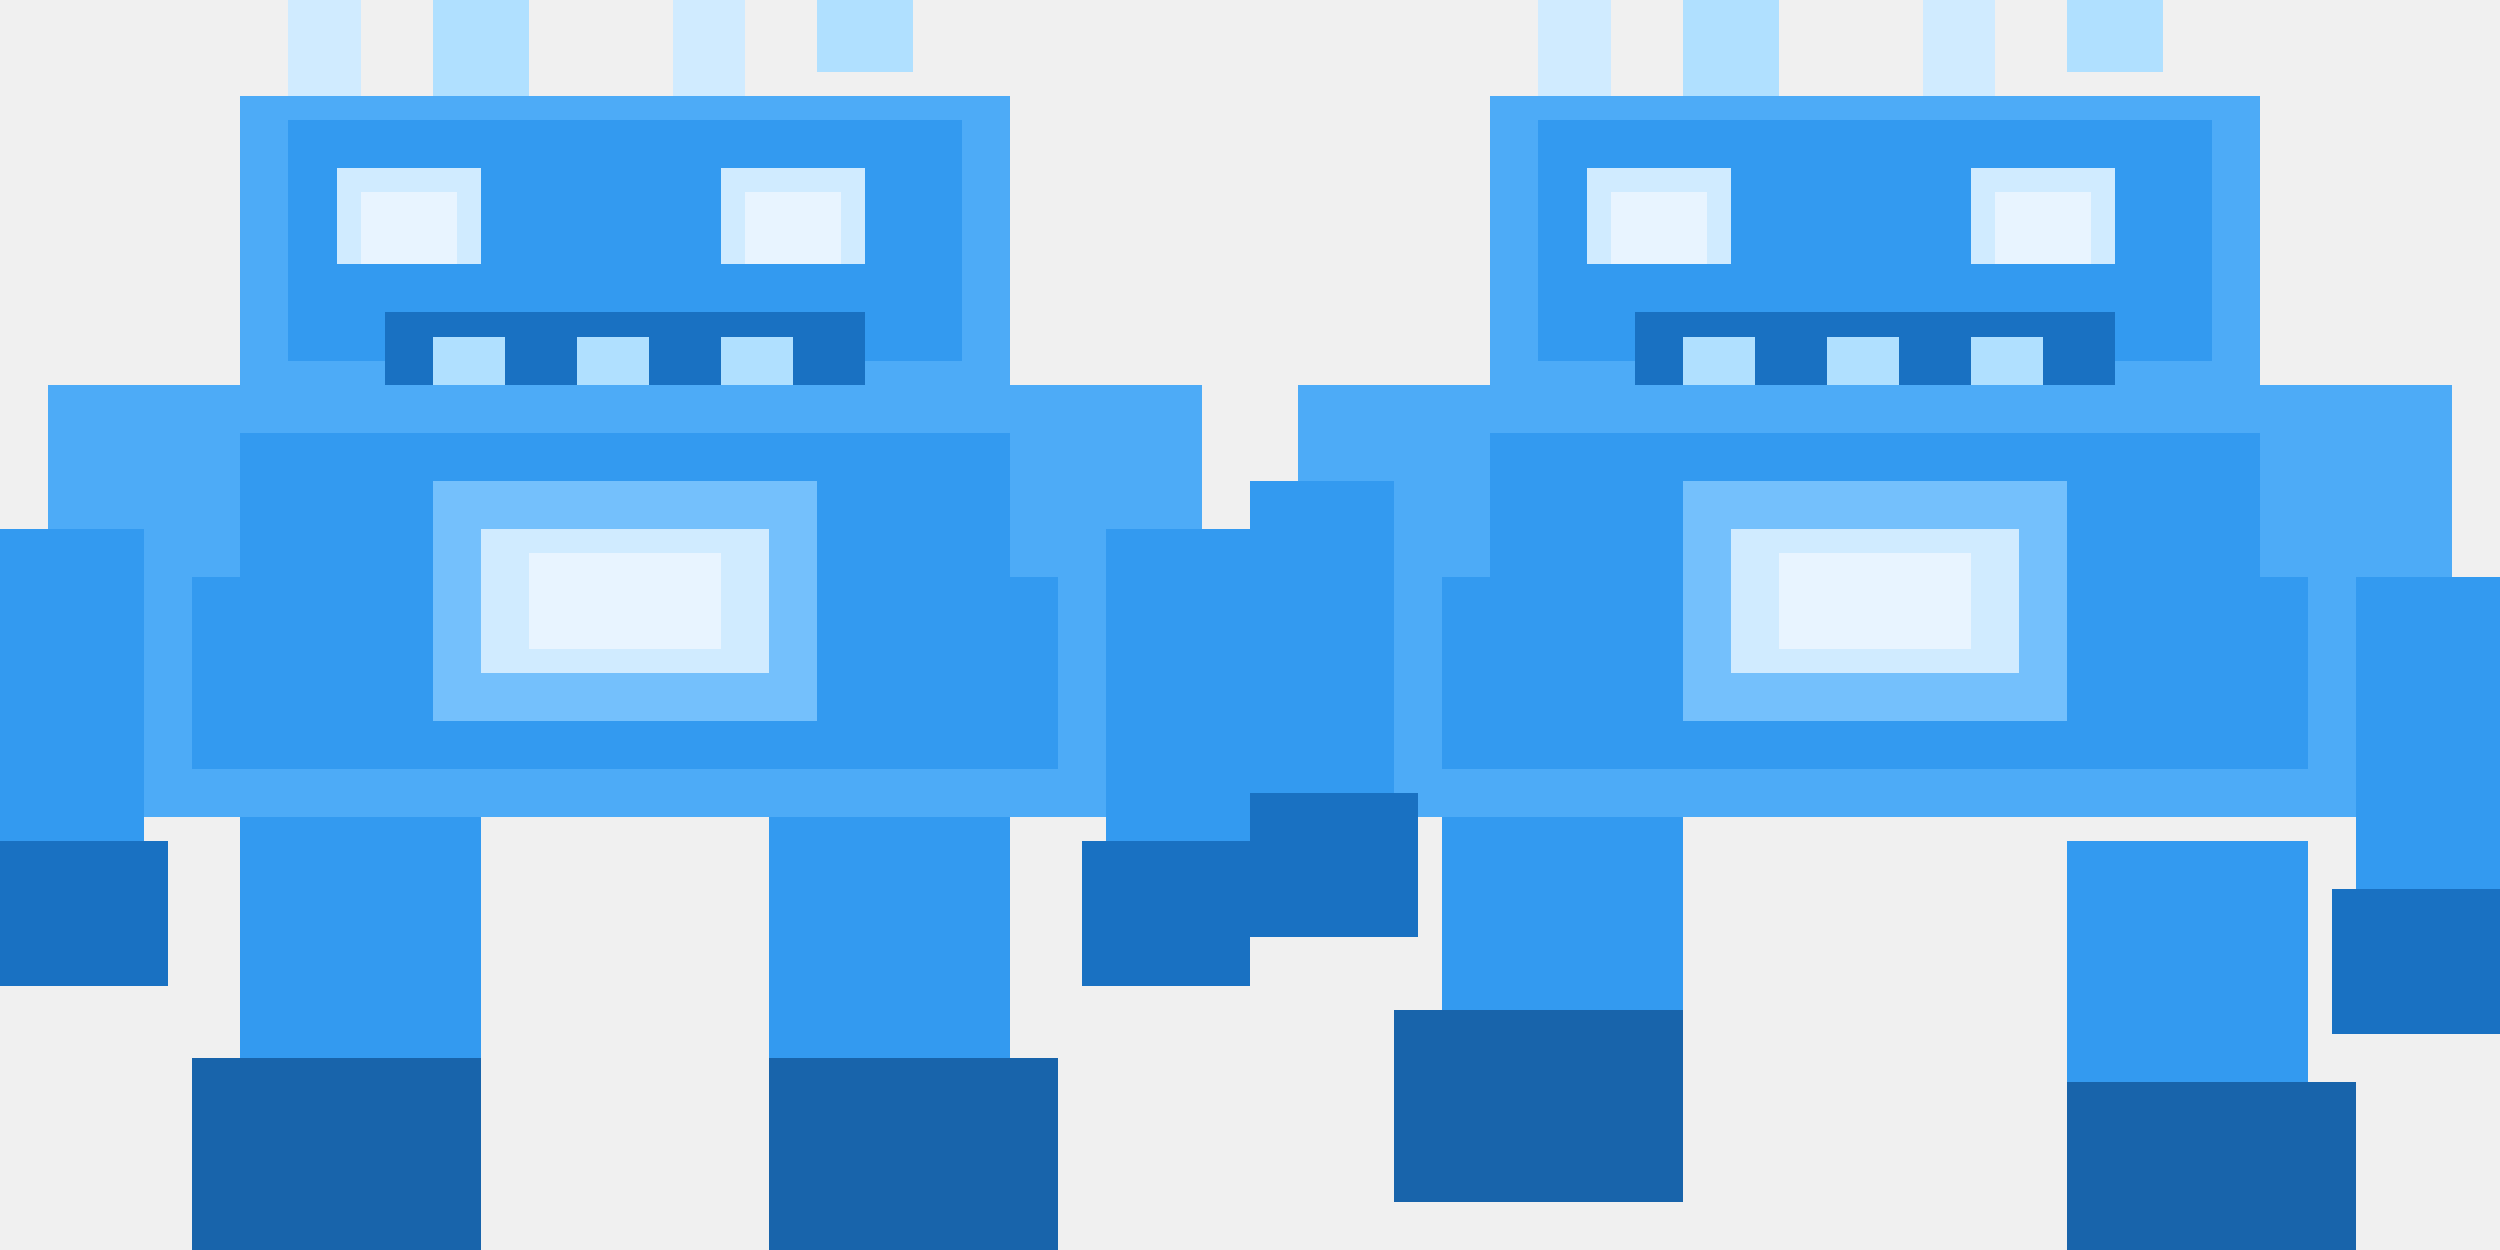
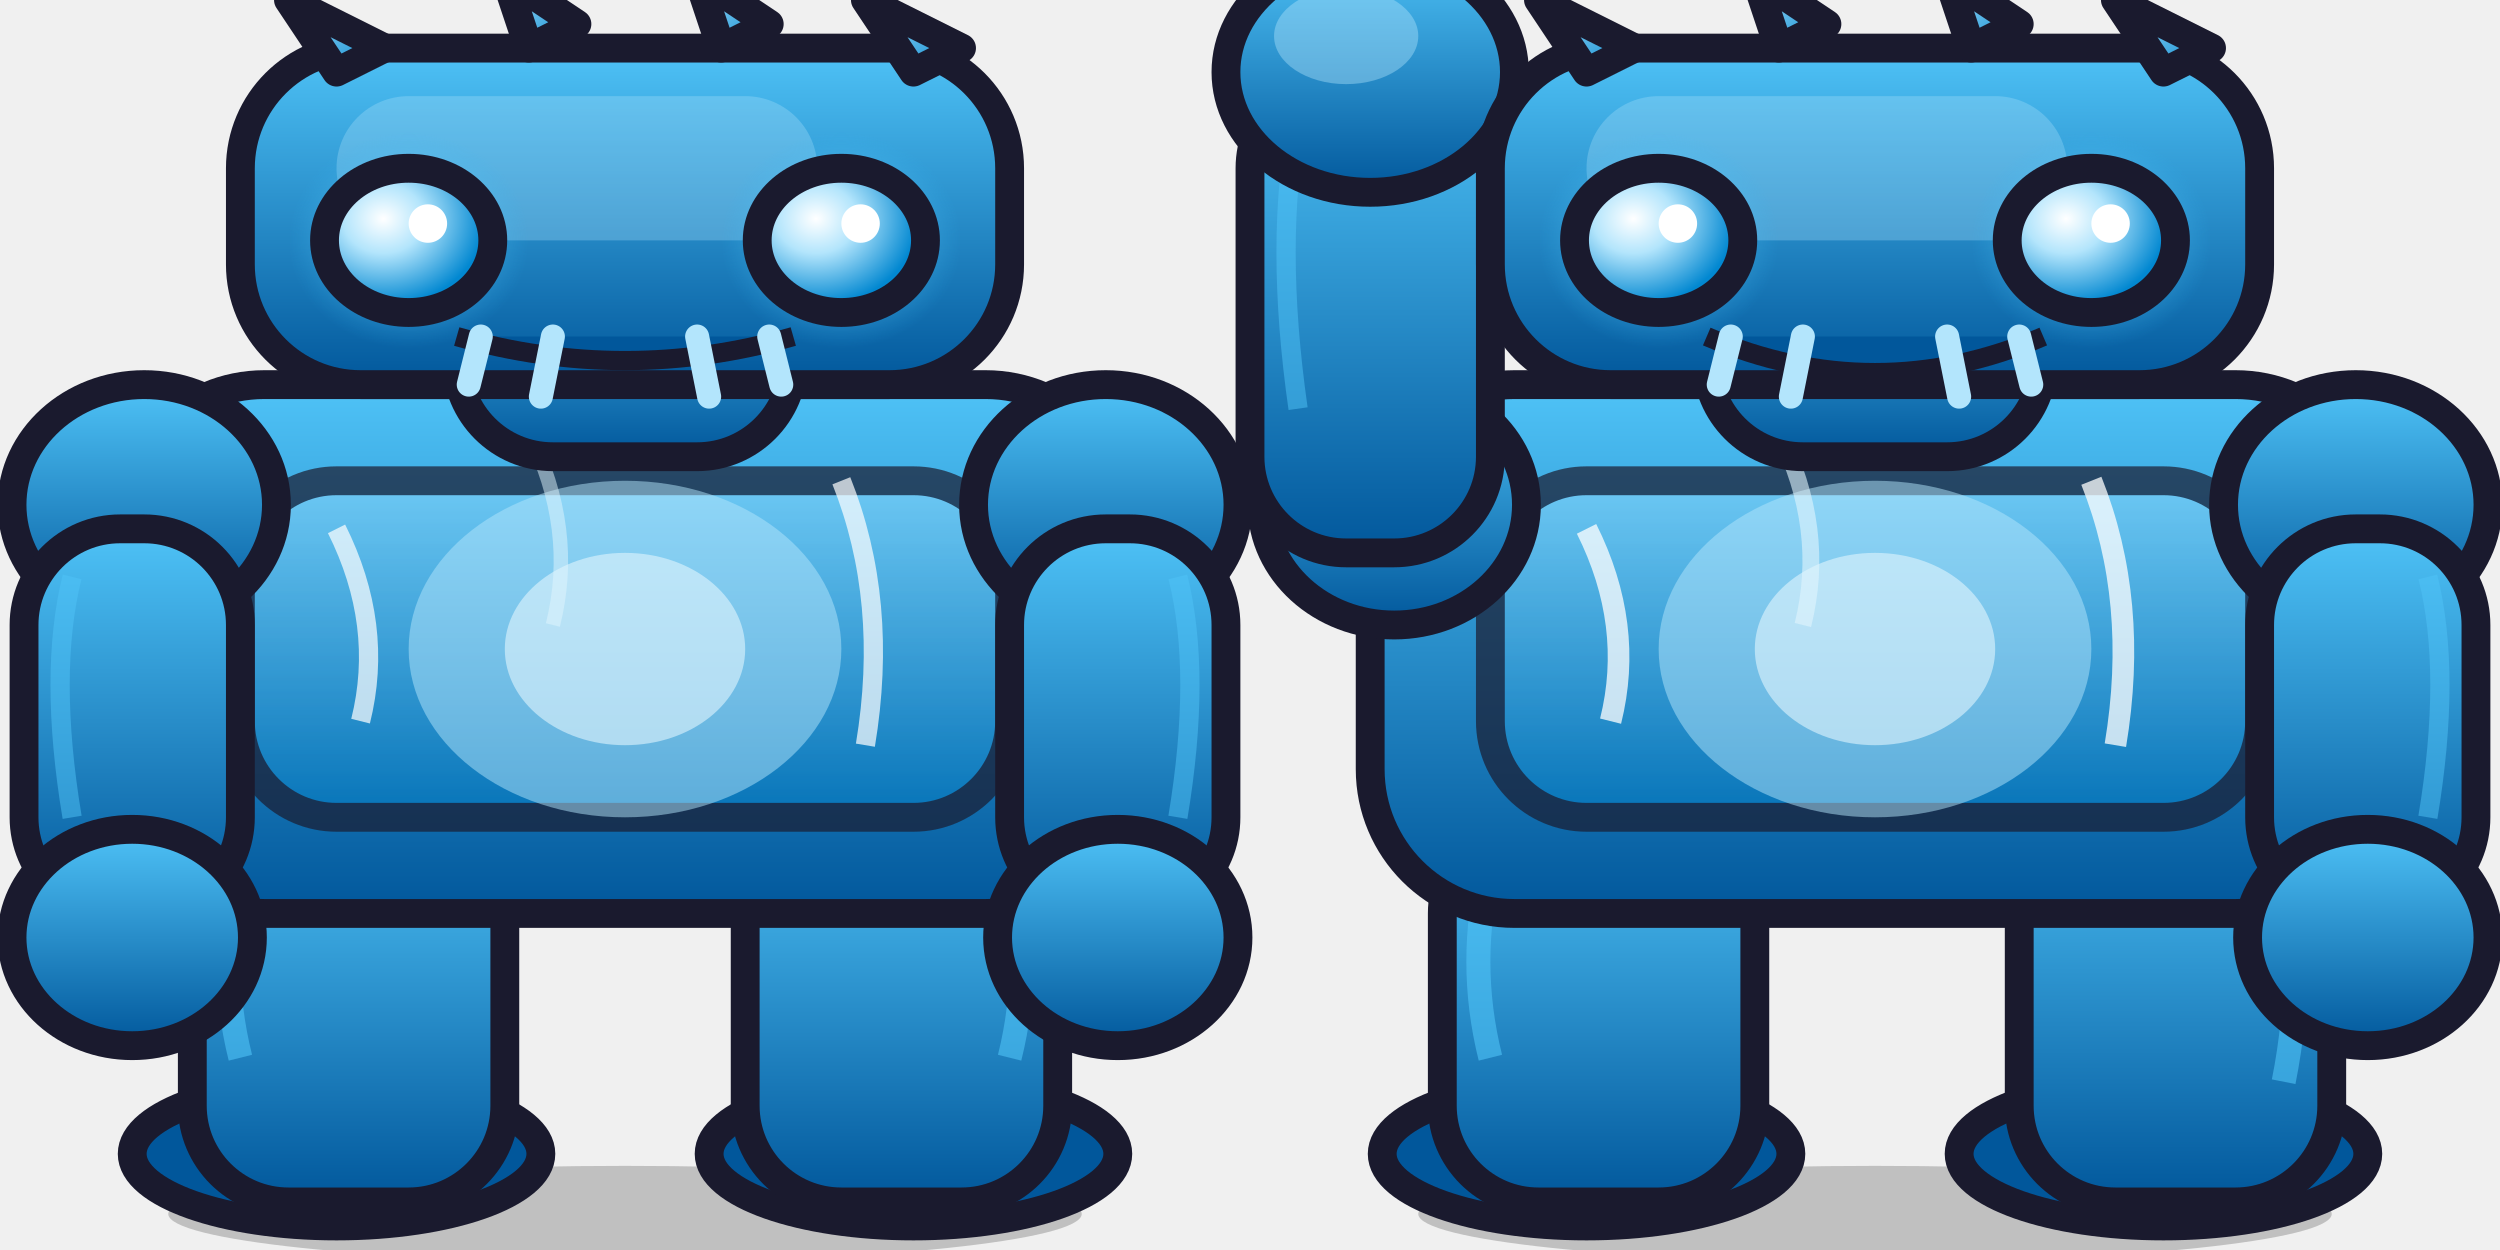
- <svg xmlns="http://www.w3.org/2000/svg" viewBox="0 0 104 52" width="104" height="52" shape-rendering="crispEdges">
-   <g>
-     <rect x="12" y="0" width="3" height="5" fill="#d0ebff" />
-     <rect x="18" y="0" width="4" height="4" fill="#b0e0ff" />
-     <rect x="28" y="0" width="3" height="5" fill="#d0ebff" />
-     <rect x="34" y="0" width="4" height="3" fill="#b0e0ff" />
-     <rect x="10" y="4" width="32" height="12" fill="#4dabf7" />
-     <rect x="12" y="5" width="28" height="10" fill="#339af0" />
-     <rect x="14" y="7" width="6" height="4" fill="#d0ebff" />
-     <rect x="15" y="8" width="4" height="3" fill="#e8f4ff" />
-     <rect x="30" y="7" width="6" height="4" fill="#d0ebff" />
-     <rect x="31" y="8" width="4" height="3" fill="#e8f4ff" />
-     <rect x="16" y="13" width="20" height="3" fill="#1971c2" />
-     <rect x="18" y="14" width="3" height="2" fill="#b0e0ff" />
-     <rect x="24" y="14" width="3" height="2" fill="#b0e0ff" />
-     <rect x="30" y="14" width="3" height="2" fill="#b0e0ff" />
-     <rect x="6" y="16" width="40" height="18" fill="#4dabf7" />
-     <rect x="8" y="18" width="36" height="14" fill="#339af0" />
-     <rect x="18" y="20" width="16" height="10" fill="#74c0fc" />
-     <rect x="20" y="22" width="12" height="6" fill="#d0ebff" />
-     <rect x="22" y="23" width="8" height="4" fill="#e8f4ff" />
-     <rect x="2" y="16" width="8" height="8" fill="#4dabf7" />
-     <rect x="42" y="16" width="8" height="8" fill="#4dabf7" />
-     <rect x="0" y="22" width="6" height="14" fill="#339af0" />
-     <rect x="46" y="22" width="6" height="14" fill="#339af0" />
-     <rect x="0" y="35" width="7" height="6" fill="#1971c2" />
-     <rect x="45" y="35" width="7" height="6" fill="#1971c2" />
-     <rect x="10" y="34" width="10" height="12" fill="#339af0" />
-     <rect x="32" y="34" width="10" height="12" fill="#339af0" />
-     <rect x="8" y="44" width="12" height="8" fill="#1864ab" />
-     <rect x="32" y="44" width="12" height="8" fill="#1864ab" />
+ <svg xmlns="http://www.w3.org/2000/svg" viewBox="0 0 104 52" width="104" height="52" shape-rendering="geometricPrecision">
+   <defs>
+     <linearGradient id="ig-body" x1="0" y1="0" x2="0" y2="1">
+       <stop offset="0%" stop-color="#4fc3f7" />
+       <stop offset="100%" stop-color="#01579b" />
+     </linearGradient>
+     <linearGradient id="ig-body-mid" x1="0" y1="0" x2="0" y2="1">
+       <stop offset="0%" stop-color="#81d4fa" />
+       <stop offset="100%" stop-color="#0277bd" />
+     </linearGradient>
+     <radialGradient id="ig-eye" cx="0.35" cy="0.35" r="0.6">
+       <stop offset="0%" stop-color="#ffffff" />
+       <stop offset="40%" stop-color="#b3e5fc" />
+       <stop offset="100%" stop-color="#0288d1" />
+     </radialGradient>
+     <radialGradient id="ig-eye-glow" cx="0.5" cy="0.5" r="0.5">
+       <stop offset="0%" stop-color="#e1f5fe" stop-opacity="0.9" />
+       <stop offset="100%" stop-color="#29b6f6" stop-opacity="0" />
+     </radialGradient>
+     <linearGradient id="ig-crystal" x1="0" y1="0" x2="1" y2="1">
+       <stop offset="0%" stop-color="#b3e5fc" />
+       <stop offset="100%" stop-color="#0288d1" />
+     </linearGradient>
+     <linearGradient id="ig-arm-raise" x1="0" y1="1" x2="0" y2="0">
+       <stop offset="0%" stop-color="#01579b" />
+       <stop offset="100%" stop-color="#4fc3f7" />
+     </linearGradient>
+   </defs>
+   <g stroke="#1a1a2e" stroke-width="1.2" stroke-linejoin="round">
+     <ellipse cx="26" cy="50.5" rx="19" ry="2" fill="#000" opacity="0.2" stroke="none" />
+     <ellipse cx="14" cy="48" rx="8.5" ry="3" fill="#01579b" />
+     <ellipse cx="38" cy="48" rx="8.5" ry="3" fill="#01579b" />
+     <rect x="8" y="34" width="13" height="16" rx="4" fill="url(#ig-body)" />
+     <path d="M10,36 Q9,40 10,44" stroke="#4fc3f7" stroke-width="1" fill="none" opacity="0.6" />
+     <rect x="31" y="34" width="13" height="16" rx="4" fill="url(#ig-body)" />
+     <path d="M42,36 Q43,40 42,44" stroke="#4fc3f7" stroke-width="1" fill="none" opacity="0.6" />
+     <rect x="5" y="16" width="42" height="22" rx="6" fill="url(#ig-body)" />
+     <rect x="10" y="20" width="32" height="14" rx="4" fill="url(#ig-body-mid)" opacity="0.7" />
+     <ellipse cx="26" cy="27" rx="9" ry="7" fill="#b3e5fc" opacity="0.5" stroke="none" />
+     <ellipse cx="26" cy="27" rx="5" ry="4" fill="#e1f5fe" opacity="0.6" stroke="none" />
+     <path d="M14,22 Q16,26 15,30" stroke="#ffffff" stroke-width="0.8" fill="none" opacity="0.7" />
+     <path d="M35,20 Q37,25 36,31" stroke="#ffffff" stroke-width="0.8" fill="none" opacity="0.7" />
+     <path d="M22,18 Q24,22 23,26" stroke="#e1f5fe" stroke-width="0.6" fill="none" opacity="0.5" />
+     <circle cx="9" cy="24" r="1" fill="#fff" opacity="0.7" stroke="none" />
+     <circle cx="43" cy="28" r="0.8" fill="#fff" opacity="0.6" stroke="none" />
+     <circle cx="26" cy="17" r="1.2" fill="#e1f5fe" opacity="0.8" stroke="none" />
+     <ellipse cx="6" cy="21" rx="5.5" ry="5" fill="url(#ig-body)" />
+     <ellipse cx="46" cy="21" rx="5.5" ry="5" fill="url(#ig-body)" />
+     <rect x="1" y="22" width="9" height="16" rx="4" fill="url(#ig-body)" />
+     <path d="M3,24 Q2,28 3,34" stroke="#4fc3f7" stroke-width="0.8" fill="none" opacity="0.5" />
+     <rect x="42" y="22" width="9" height="16" rx="4" fill="url(#ig-body)" />
+     <path d="M49,24 Q50,28 49,34" stroke="#4fc3f7" stroke-width="0.8" fill="none" opacity="0.5" />
+     <ellipse cx="5.5" cy="39" rx="5" ry="4.5" fill="url(#ig-body)" />
+     <ellipse cx="46.5" cy="39" rx="5" ry="4.5" fill="url(#ig-body)" />
+     <rect x="19" y="10" width="14" height="9" rx="4" fill="url(#ig-body)" />
+     <rect x="10" y="2" width="32" height="14" rx="5" fill="url(#ig-body)" />
+     <path d="M14,3 L12,0 L16,2Z" fill="url(#ig-crystal)" />
+     <path d="M22,2 L21,-1 L24,1Z" fill="url(#ig-crystal)" />
+     <path d="M30,2 L29,-1 L32,1Z" fill="url(#ig-crystal)" />
+     <path d="M38,3 L36,0 L40,2Z" fill="url(#ig-crystal)" />
+     <rect x="14" y="4" width="20" height="6" rx="3" fill="#b3e5fc" opacity="0.3" stroke="none" />
+     <ellipse cx="17" cy="10" rx="5" ry="4.5" fill="url(#ig-eye-glow)" stroke="none" />
+     <ellipse cx="35" cy="10" rx="5" ry="4.5" fill="url(#ig-eye-glow)" stroke="none" />
+     <ellipse cx="17" cy="10" rx="3.5" ry="3" fill="url(#ig-eye)" />
+     <circle cx="17.8" cy="9.3" r="0.8" fill="#fff" stroke="none" />
+     <ellipse cx="35" cy="10" rx="3.5" ry="3" fill="url(#ig-eye)" />
+     <circle cx="35.8" cy="9.3" r="0.8" fill="#fff" stroke="none" />
+     <path d="M19,14 Q26,16 33,14" fill="#01579b" stroke="#1a1a2e" stroke-width="0.8" />
+     <path d="M20,14 L19.5,16" stroke="#b3e5fc" stroke-width="1" fill="none" stroke-linecap="round" />
+     <path d="M23,14 L22.5,16.5" stroke="#b3e5fc" stroke-width="1" fill="none" stroke-linecap="round" />
+     <path d="M29,14 L29.5,16.5" stroke="#b3e5fc" stroke-width="1" fill="none" stroke-linecap="round" />
+     <path d="M32,14 L32.5,16" stroke="#b3e5fc" stroke-width="1" fill="none" stroke-linecap="round" />
  </g>
-   <g transform="translate(52,0)">
-     <rect x="12" y="0" width="3" height="5" fill="#d0ebff" />
-     <rect x="18" y="0" width="4" height="4" fill="#b0e0ff" />
-     <rect x="28" y="0" width="3" height="5" fill="#d0ebff" />
-     <rect x="34" y="0" width="4" height="3" fill="#b0e0ff" />
-     <rect x="10" y="4" width="32" height="12" fill="#4dabf7" />
-     <rect x="12" y="5" width="28" height="10" fill="#339af0" />
-     <rect x="14" y="7" width="6" height="4" fill="#d0ebff" />
-     <rect x="15" y="8" width="4" height="3" fill="#e8f4ff" />
-     <rect x="30" y="7" width="6" height="4" fill="#d0ebff" />
-     <rect x="31" y="8" width="4" height="3" fill="#e8f4ff" />
-     <rect x="16" y="13" width="20" height="3" fill="#1971c2" />
-     <rect x="18" y="14" width="3" height="2" fill="#b0e0ff" />
-     <rect x="24" y="14" width="3" height="2" fill="#b0e0ff" />
-     <rect x="30" y="14" width="3" height="2" fill="#b0e0ff" />
-     <rect x="6" y="16" width="40" height="18" fill="#4dabf7" />
-     <rect x="8" y="18" width="36" height="14" fill="#339af0" />
-     <rect x="18" y="20" width="16" height="10" fill="#74c0fc" />
-     <rect x="20" y="22" width="12" height="6" fill="#d0ebff" />
-     <rect x="22" y="23" width="8" height="4" fill="#e8f4ff" />
-     <rect x="2" y="16" width="8" height="8" fill="#4dabf7" />
-     <rect x="42" y="16" width="8" height="8" fill="#4dabf7" />
-     <rect x="0" y="20" width="6" height="14" fill="#339af0" />
-     <rect x="46" y="24" width="6" height="14" fill="#339af0" />
-     <rect x="0" y="33" width="7" height="6" fill="#1971c2" />
-     <rect x="45" y="37" width="7" height="6" fill="#1971c2" />
-     <rect x="8" y="34" width="10" height="10" fill="#339af0" />
-     <rect x="34" y="35" width="10" height="12" fill="#339af0" />
-     <rect x="6" y="42" width="12" height="8" fill="#1864ab" />
-     <rect x="34" y="45" width="12" height="7" fill="#1864ab" />
+   <g transform="translate(52,0)" stroke="#1a1a2e" stroke-width="1.2" stroke-linejoin="round">
+     <ellipse cx="26" cy="50.5" rx="19" ry="2" fill="#000" opacity="0.2" stroke="none" />
+     <ellipse cx="14" cy="48" rx="8.5" ry="3" fill="#01579b" />
+     <ellipse cx="38" cy="48" rx="8.5" ry="3" fill="#01579b" />
+     <rect x="8" y="34" width="13" height="16" rx="4" fill="url(#ig-body)" />
+     <path d="M10,36 Q9,40 10,44" stroke="#4fc3f7" stroke-width="1" fill="none" opacity="0.6" />
+     <rect x="32" y="33" width="13" height="17" rx="4" fill="url(#ig-body)" />
+     <path d="M43,35 Q44,40 43,45" stroke="#4fc3f7" stroke-width="1" fill="none" opacity="0.6" />
+     <rect x="5" y="16" width="42" height="22" rx="6" fill="url(#ig-body)" />
+     <rect x="10" y="20" width="32" height="14" rx="4" fill="url(#ig-body-mid)" opacity="0.7" />
+     <ellipse cx="26" cy="27" rx="9" ry="7" fill="#b3e5fc" opacity="0.5" stroke="none" />
+     <ellipse cx="26" cy="27" rx="5" ry="4" fill="#e1f5fe" opacity="0.6" stroke="none" />
+     <path d="M14,22 Q16,26 15,30" stroke="#ffffff" stroke-width="0.9" fill="none" opacity="0.75" />
+     <path d="M35,20 Q37,25 36,31" stroke="#ffffff" stroke-width="0.9" fill="none" opacity="0.75" />
+     <path d="M22,18 Q24,22 23,26" stroke="#e1f5fe" stroke-width="0.7" fill="none" opacity="0.6" />
+     <circle cx="9" cy="24" r="1" fill="#fff" opacity="0.7" stroke="none" />
+     <circle cx="43" cy="28" r="0.8" fill="#fff" opacity="0.6" stroke="none" />
+     <circle cx="26" cy="17" r="1.2" fill="#e1f5fe" opacity="0.8" stroke="none" />
+     <circle cx="3" cy="8" r="1" fill="#e1f5fe" opacity="0.8" stroke="none" />
+     <circle cx="5" cy="5" r="0.7" fill="#fff" opacity="0.7" stroke="none" />
+     <circle cx="1" cy="12" r="0.6" fill="#b3e5fc" opacity="0.6" stroke="none" />
+     <ellipse cx="6" cy="21" rx="5.5" ry="5" fill="url(#ig-body)" />
+     <ellipse cx="46" cy="21" rx="5.5" ry="5" fill="url(#ig-body)" />
+     <rect x="0" y="3" width="10" height="20" rx="4" fill="url(#ig-arm-raise)" />
+     <path d="M2,5 Q1,10 2,17" stroke="#4fc3f7" stroke-width="0.8" fill="none" opacity="0.5" />
+     <ellipse cx="5" cy="3" rx="6" ry="5" fill="url(#ig-body)" />
+     <ellipse cx="4" cy="1.5" rx="3" ry="2" fill="#b3e5fc" opacity="0.4" stroke="none" />
+     <rect x="42" y="22" width="9" height="16" rx="4" fill="url(#ig-body)" />
+     <path d="M49,24 Q50,28 49,34" stroke="#4fc3f7" stroke-width="0.8" fill="none" opacity="0.5" />
+     <ellipse cx="46.5" cy="39" rx="5" ry="4.5" fill="url(#ig-body)" />
+     <rect x="19" y="10" width="14" height="9" rx="4" fill="url(#ig-body)" />
+     <rect x="10" y="2" width="32" height="14" rx="5" fill="url(#ig-body)" />
+     <path d="M14,3 L12,0 L16,2Z" fill="url(#ig-crystal)" />
+     <path d="M22,2 L21,-1 L24,1Z" fill="url(#ig-crystal)" />
+     <path d="M30,2 L29,-1 L32,1Z" fill="url(#ig-crystal)" />
+     <path d="M38,3 L36,0 L40,2Z" fill="url(#ig-crystal)" />
+     <rect x="14" y="4" width="20" height="6" rx="3" fill="#b3e5fc" opacity="0.3" stroke="none" />
+     <ellipse cx="17" cy="10" rx="5" ry="4.5" fill="url(#ig-eye-glow)" stroke="none" />
+     <ellipse cx="35" cy="10" rx="5" ry="4.5" fill="url(#ig-eye-glow)" stroke="none" />
+     <ellipse cx="17" cy="10" rx="3.5" ry="3" fill="url(#ig-eye)" />
+     <circle cx="17.8" cy="9.3" r="0.8" fill="#fff" stroke="none" />
+     <ellipse cx="35" cy="10" rx="3.5" ry="3" fill="url(#ig-eye)" />
+     <circle cx="35.8" cy="9.3" r="0.8" fill="#fff" stroke="none" />
+     <path d="M19,14 Q26,17 33,14" fill="#01579b" stroke="#1a1a2e" stroke-width="0.8" />
+     <path d="M20,14 L19.5,16" stroke="#b3e5fc" stroke-width="1" fill="none" stroke-linecap="round" />
+     <path d="M23,14 L22.5,16.5" stroke="#b3e5fc" stroke-width="1" fill="none" stroke-linecap="round" />
+     <path d="M29,14 L29.5,16.5" stroke="#b3e5fc" stroke-width="1" fill="none" stroke-linecap="round" />
+     <path d="M32,14 L32.5,16" stroke="#b3e5fc" stroke-width="1" fill="none" stroke-linecap="round" />
  </g>
</svg>
